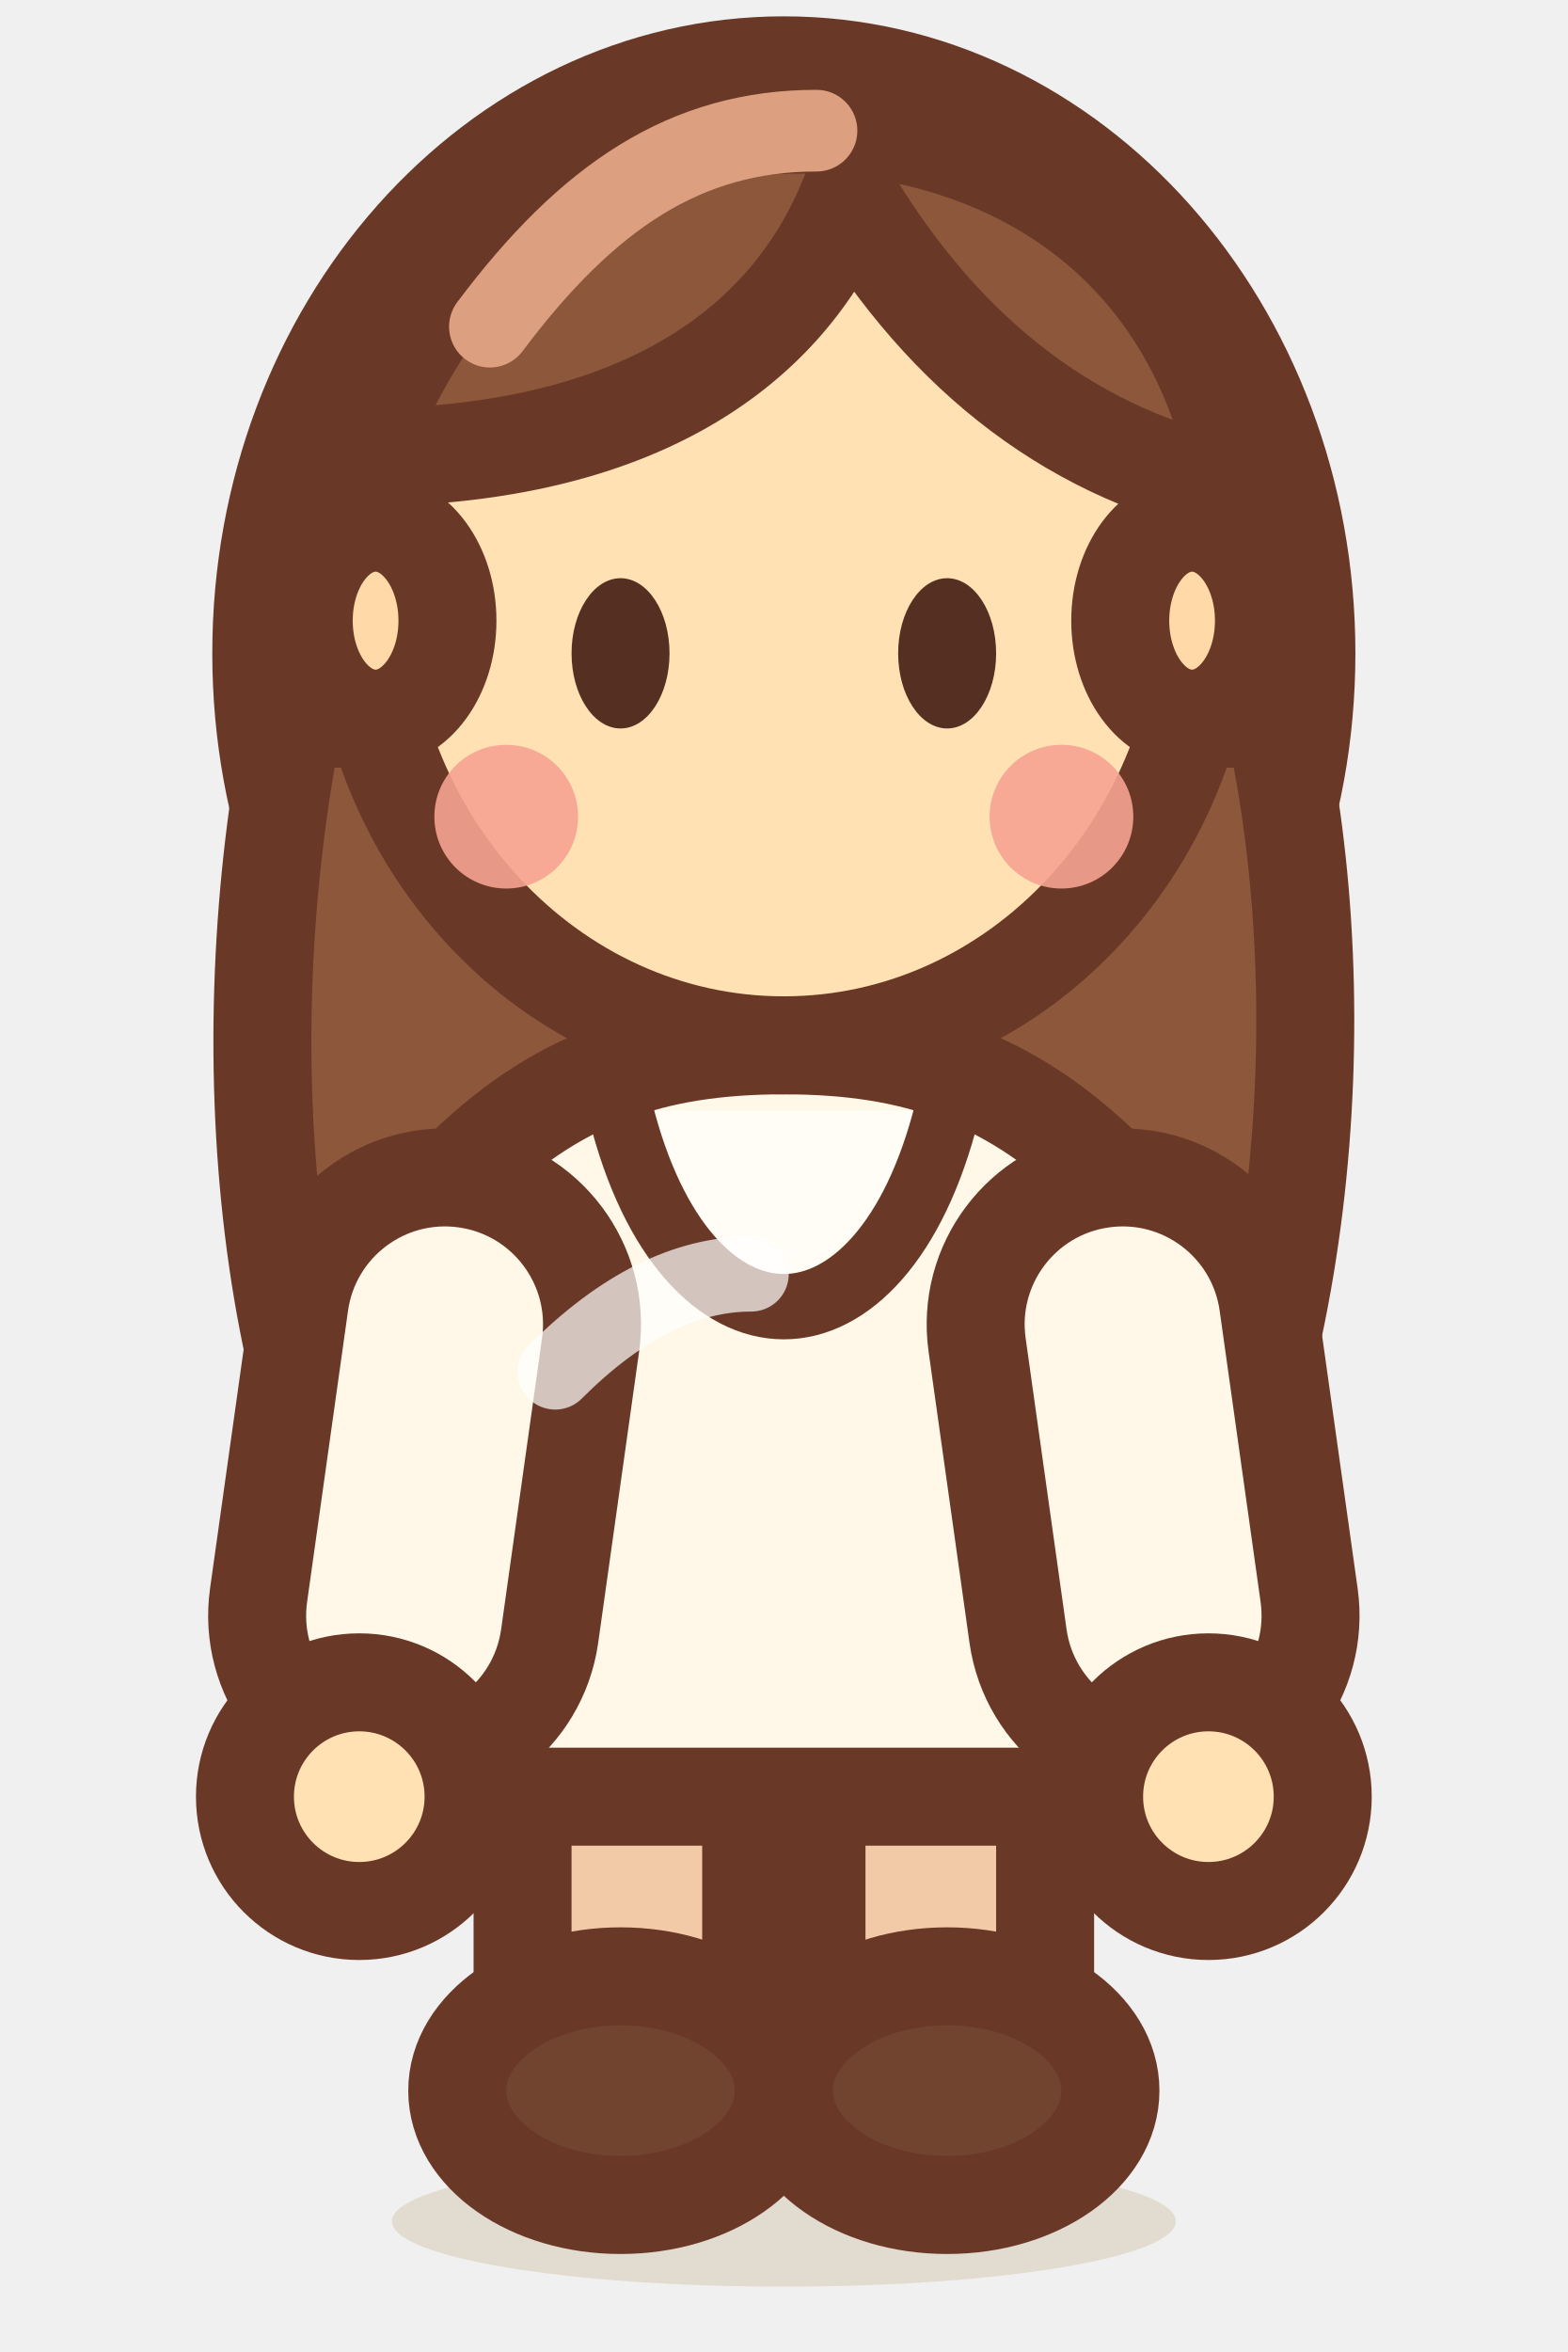
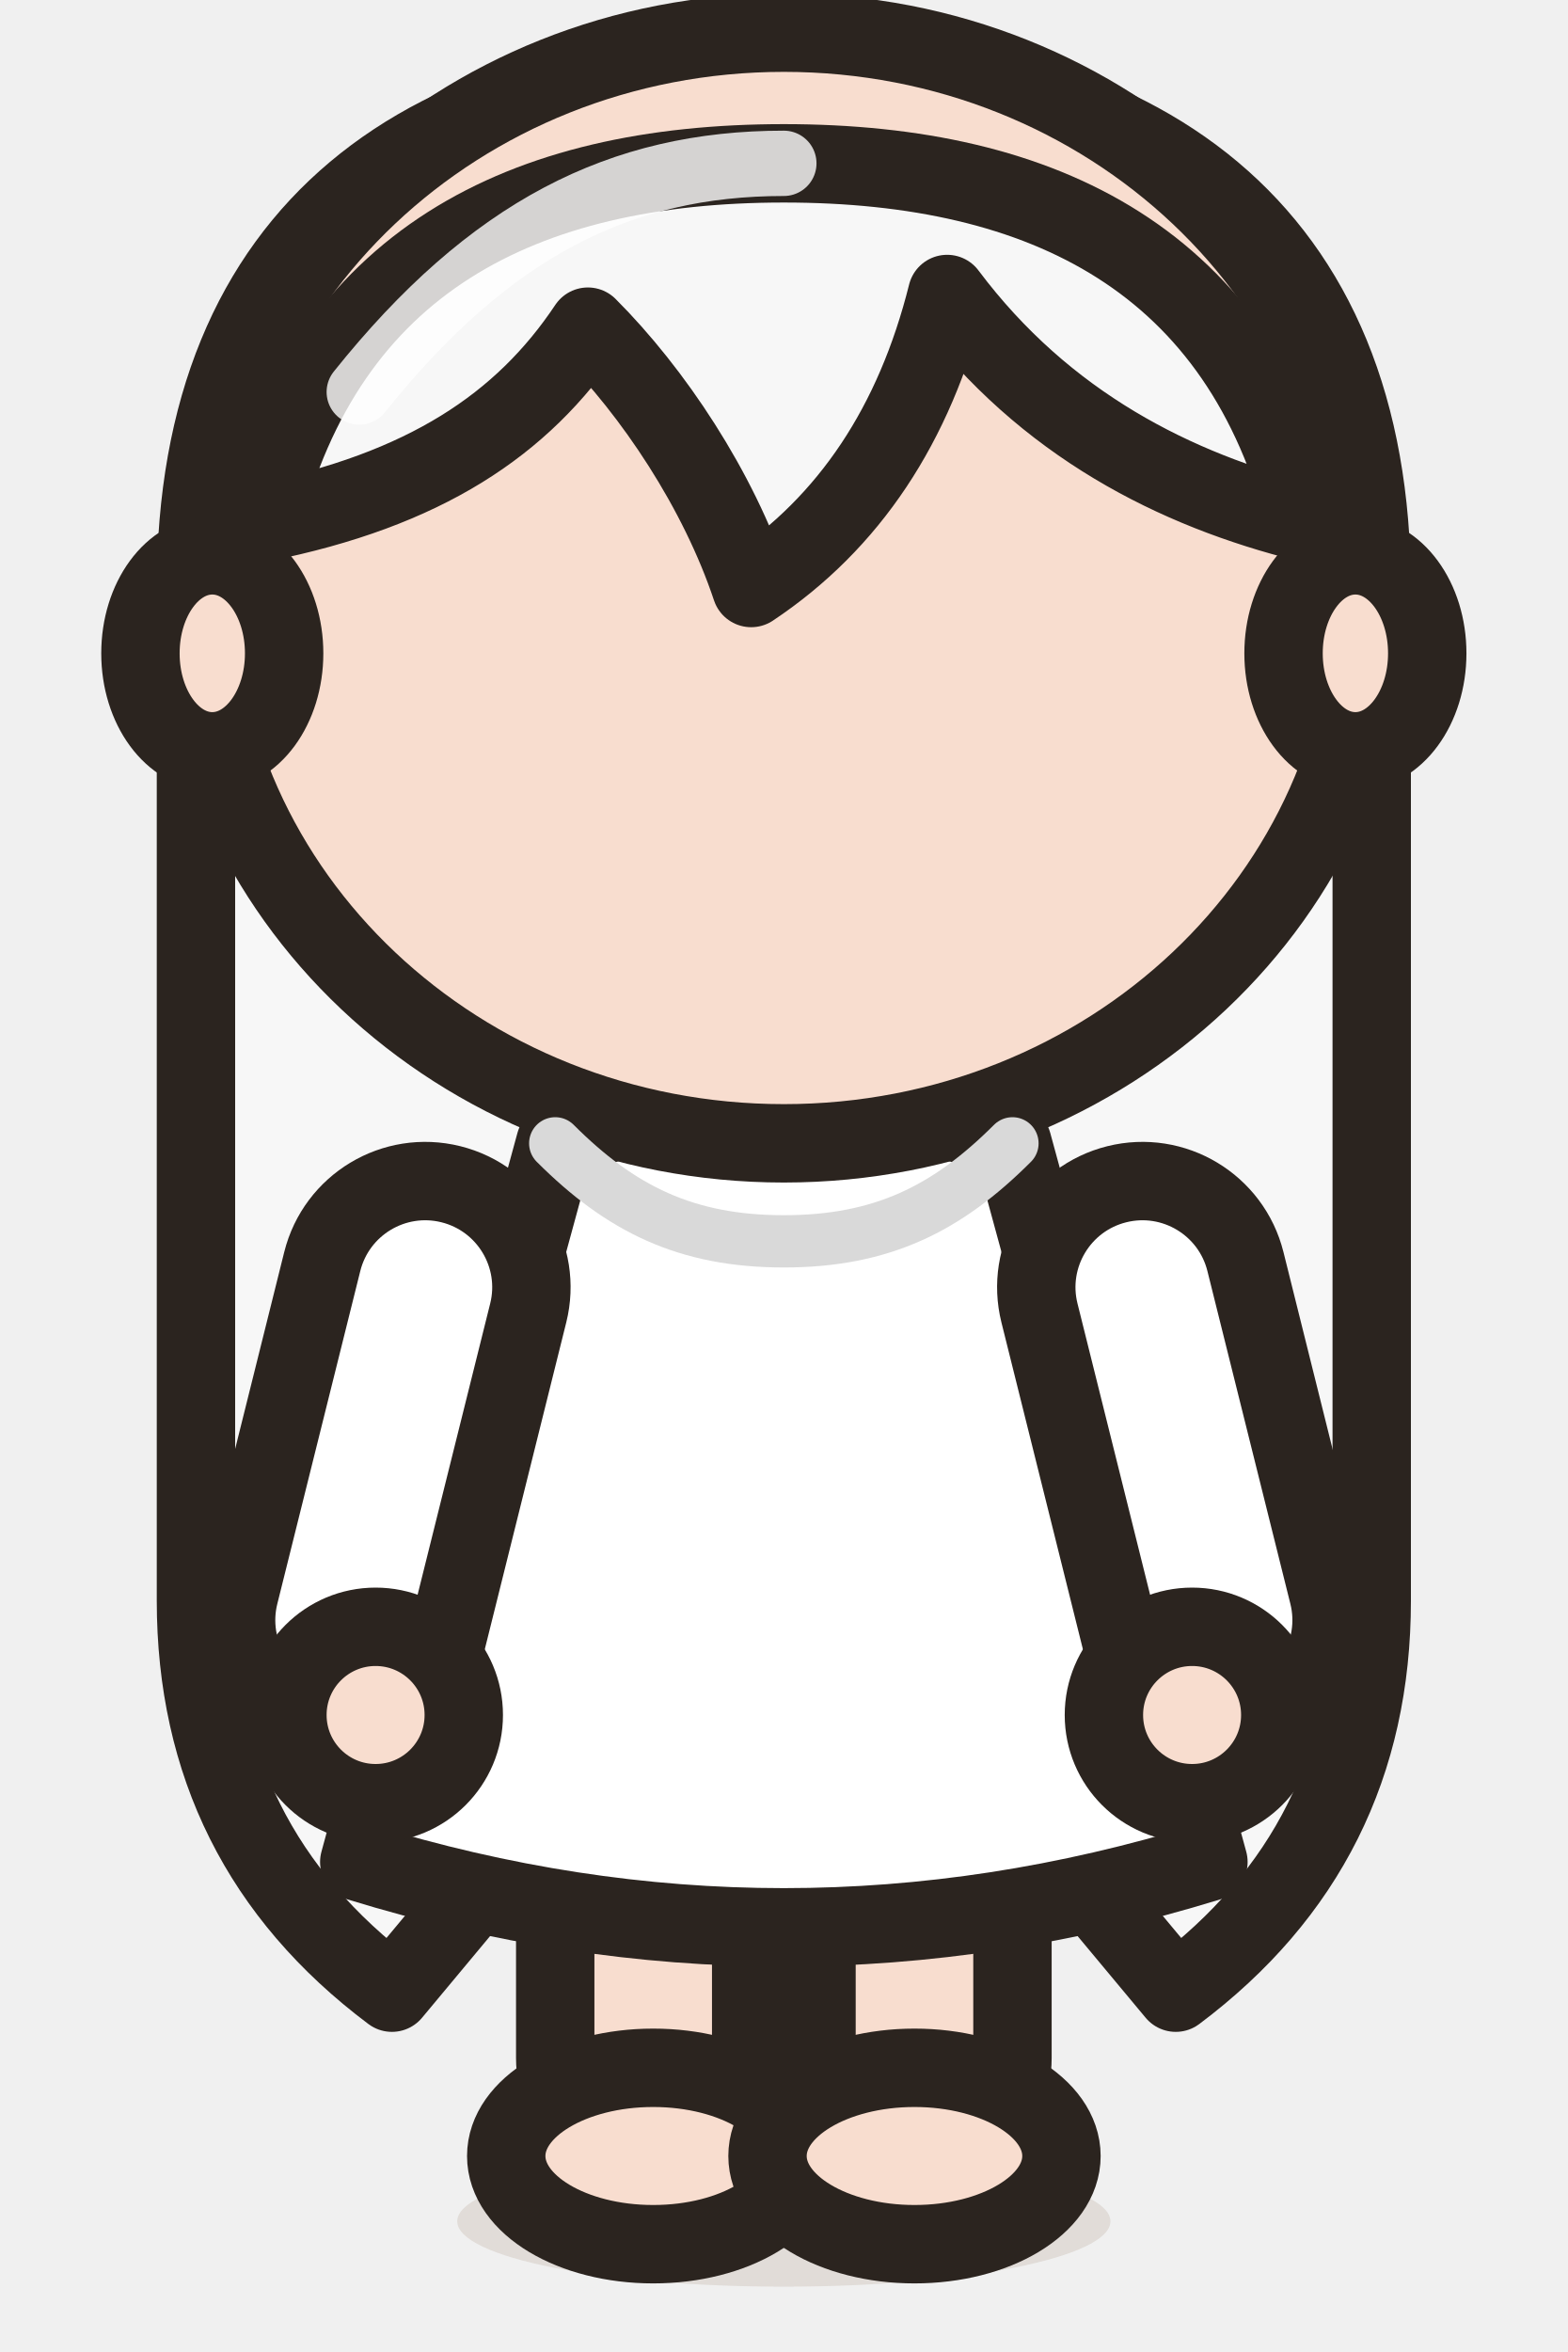
- <svg xmlns="http://www.w3.org/2000/svg" viewBox="0 0 48 72" role="img" aria-label="2x3マス完成キャラクター">
-   <g stroke="#6a3826" stroke-width="3" stroke-linecap="round" stroke-linejoin="round">
-     <ellipse cx="24" cy="68" rx="12" ry="2" fill="#cdbb9d" opacity=".4" stroke="none" />
-     <ellipse cx="24" cy="20" rx="16" ry="18" fill="#8d573c" />
-     <path d="M9 22c-2 10-1 22 4 29l6-5h10l6 5c5-8 6-20 4-29Z" fill="#8d573c" />
-     <rect x="16" y="51" width="7" height="14" rx="3.5" fill="#f3caa7" />
-     <rect x="25" y="51" width="7" height="14" rx="3.5" fill="#f3caa7" />
-     <ellipse cx="19" cy="64" rx="5" ry="3.5" fill="#70442f" />
-     <ellipse cx="29" cy="64" rx="5" ry="3.5" fill="#70442f" />
-     <rect x="21" y="28" width="6" height="10" rx="3" fill="#ffe1b3" />
-     <path d="M14 36c3-3 6-4 10-4s7 1 10 4l2 19H12Z" fill="#fff8e8" />
-     <path d="M19 34c1 4 3 6 5 6s4-2 5-6" fill="#fffdf5" stroke-width="2" />
-     <rect x="8.5" y="36" width="9" height="18" rx="4.5" fill="#fff8e8" transform="rotate(8 13 45)" />
-     <rect x="30.5" y="36" width="9" height="18" rx="4.5" fill="#fff8e8" transform="rotate(-8 35 45)" />
-     <circle cx="11" cy="55" r="3.5" fill="#ffe1b3" />
-     <circle cx="37" cy="55" r="3.5" fill="#ffe1b3" />
-     <ellipse cx="24" cy="18" rx="13" ry="14" fill="#ffe1b3" />
-     <ellipse cx="11.5" cy="19" rx="2.2" ry="3" fill="#ffd9a8" />
-     <ellipse cx="36.5" cy="19" rx="2.2" ry="3" fill="#ffd9a8" />
-     <ellipse cx="19" cy="20" rx="1.5" ry="2.3" fill="#553022" stroke="none" />
-     <ellipse cx="29" cy="20" rx="1.5" ry="2.3" fill="#553022" stroke="none" />
-     <circle cx="15.5" cy="25" r="2.2" fill="#f6a391" stroke="none" opacity=".9" />
-     <circle cx="32.5" cy="25" r="2.2" fill="#f6a391" stroke="none" opacity=".9" />
-     <path d="M11 14c3-8 9-11 16-10 6 1 10 5 11 11-5-1-9-4-12-9-2 5-7 8-15 8Z" fill="#8d573c" />
-     <path d="M15 10c3-4 6-6 10-6" fill="none" stroke="#dca081" stroke-width="2.5" />
-     <path d="M17 42c2-2 4-3 6-3" fill="none" stroke="#ffffff" stroke-width="2.3" opacity=".7" />
+ <svg xmlns="http://www.w3.org/2000/svg" viewBox="0 0 48 72" role="img" aria-label="2頭身 白髪ワンピースキャラクター">
+   <g stroke="#2b241f" stroke-width="2.4" stroke-linecap="round" stroke-linejoin="round">
+     <ellipse cx="24" cy="68" rx="10" ry="2" fill="#d8d1cb" stroke="none" opacity=".65" />
+     <path d="M6 18C6 7 13 2 24 2s18 5 18 16v31c0 5-2 9-6 12l-5-6H17l-5 6c-4-3-6-7-6-12Z" fill="#f7f7f7" />
+     <rect x="17" y="55" width="6" height="11" rx="3" fill="#f8ddcf" />
+     <rect x="25" y="55" width="6" height="11" rx="3" fill="#f8ddcf" />
+     <ellipse cx="20" cy="66" rx="4.5" ry="2.7" fill="#f8ddcf" />
+     <ellipse cx="28" cy="66" rx="4.5" ry="2.7" fill="#f8ddcf" />
+     <rect x="21.5" y="31.5" width="5" height="6" rx="2.5" fill="#f8ddcf" />
+     <path d="M17 35Q24 32 31 35L37 57Q24 61 11 57Z" fill="#ffffff" />
+     <rect x="8.5" y="36" width="6.5" height="17" rx="3.25" fill="#ffffff" transform="rotate(14 11.75 44.5)" />
+     <rect x="33" y="36" width="6.5" height="17" rx="3.25" fill="#ffffff" transform="rotate(-14 36.25 44.5)" />
+     <circle cx="11.5" cy="52.5" r="2.7" fill="#f8ddcf" />
+     <circle cx="36.5" cy="52.5" r="2.7" fill="#f8ddcf" />
+     <ellipse cx="24" cy="18" rx="18" ry="17" fill="#f8ddcf" />
+     <ellipse cx="6.5" cy="20" rx="2.2" ry="3" fill="#f8ddcf" />
+     <ellipse cx="41.5" cy="20" rx="2.2" ry="3" fill="#f8ddcf" />
+     <path d="M8 16C10 8 16 5 24 5s14 3 16 11c-4-1-8-3-11-7-1 4-3 7-6 9-1-3-3-6-5-8-2 3-5 5-10 6Z" fill="#f7f7f7" />
+     <path d="M11 12c4-5 8-7 13-7" fill="none" stroke="#ffffff" stroke-width="2" opacity=".8" />
+     <path d="M17 35c2 2 4 3 7 3s5-1 7-3" fill="none" stroke="#d9d9d9" stroke-width="1.6" />
  </g>
</svg>
